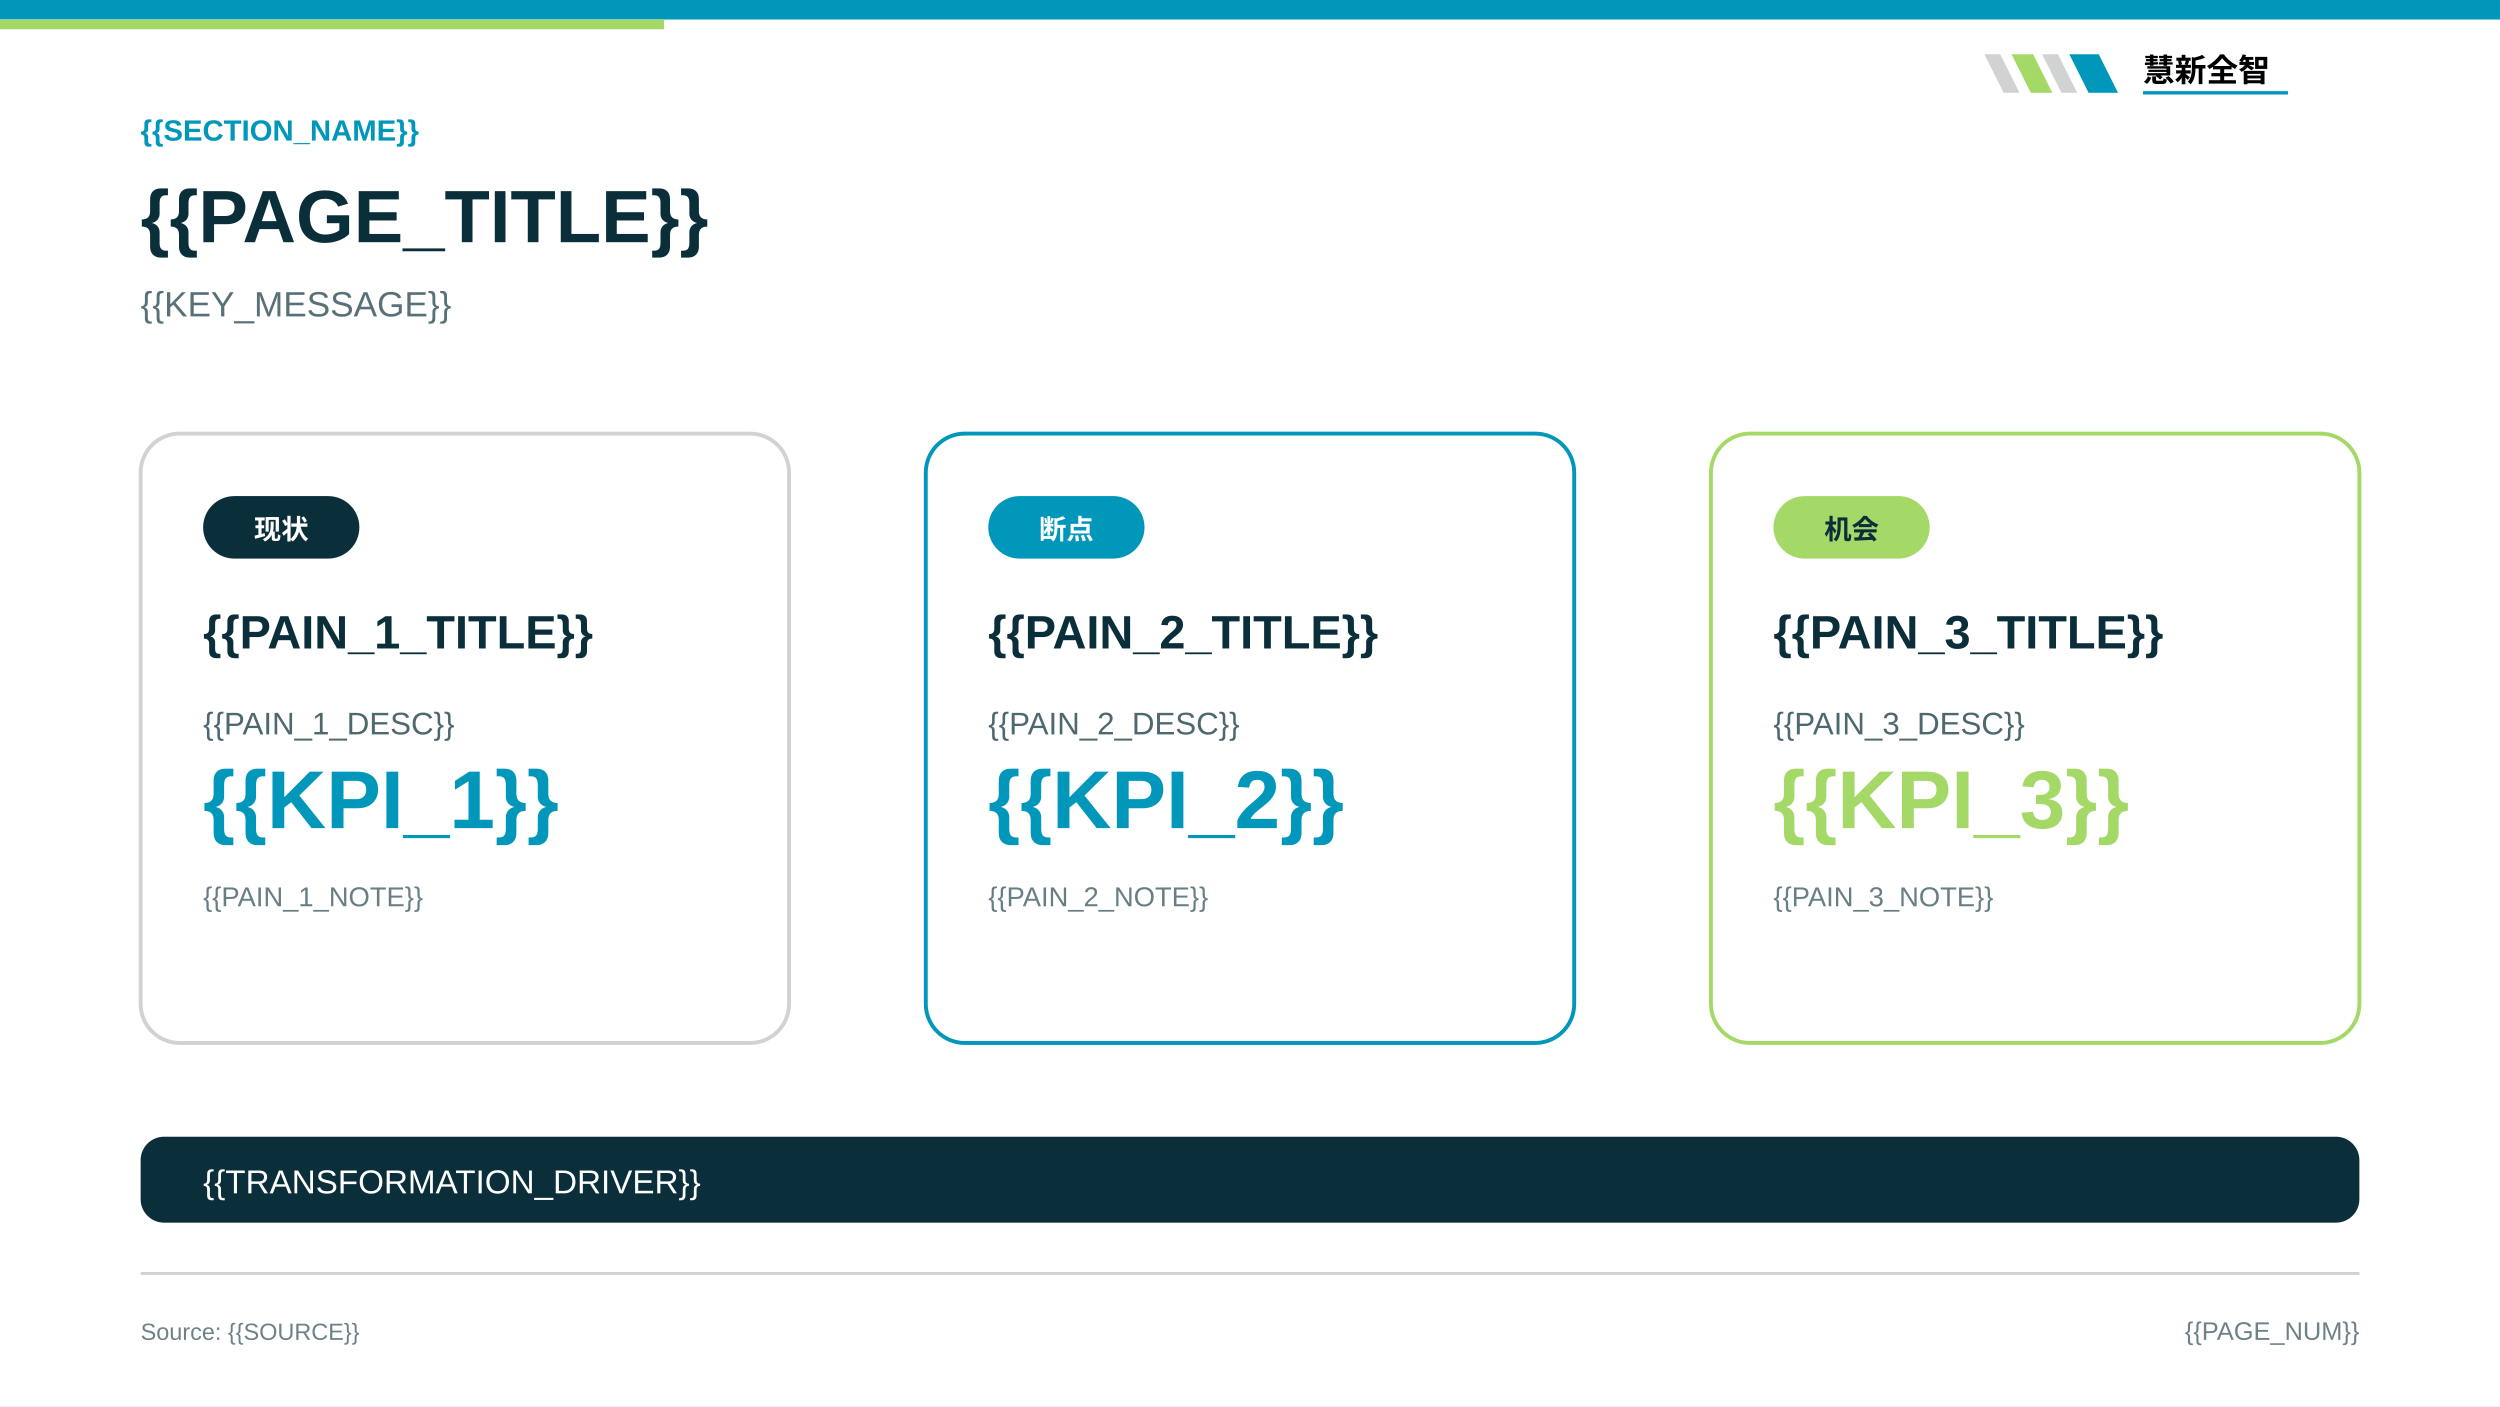
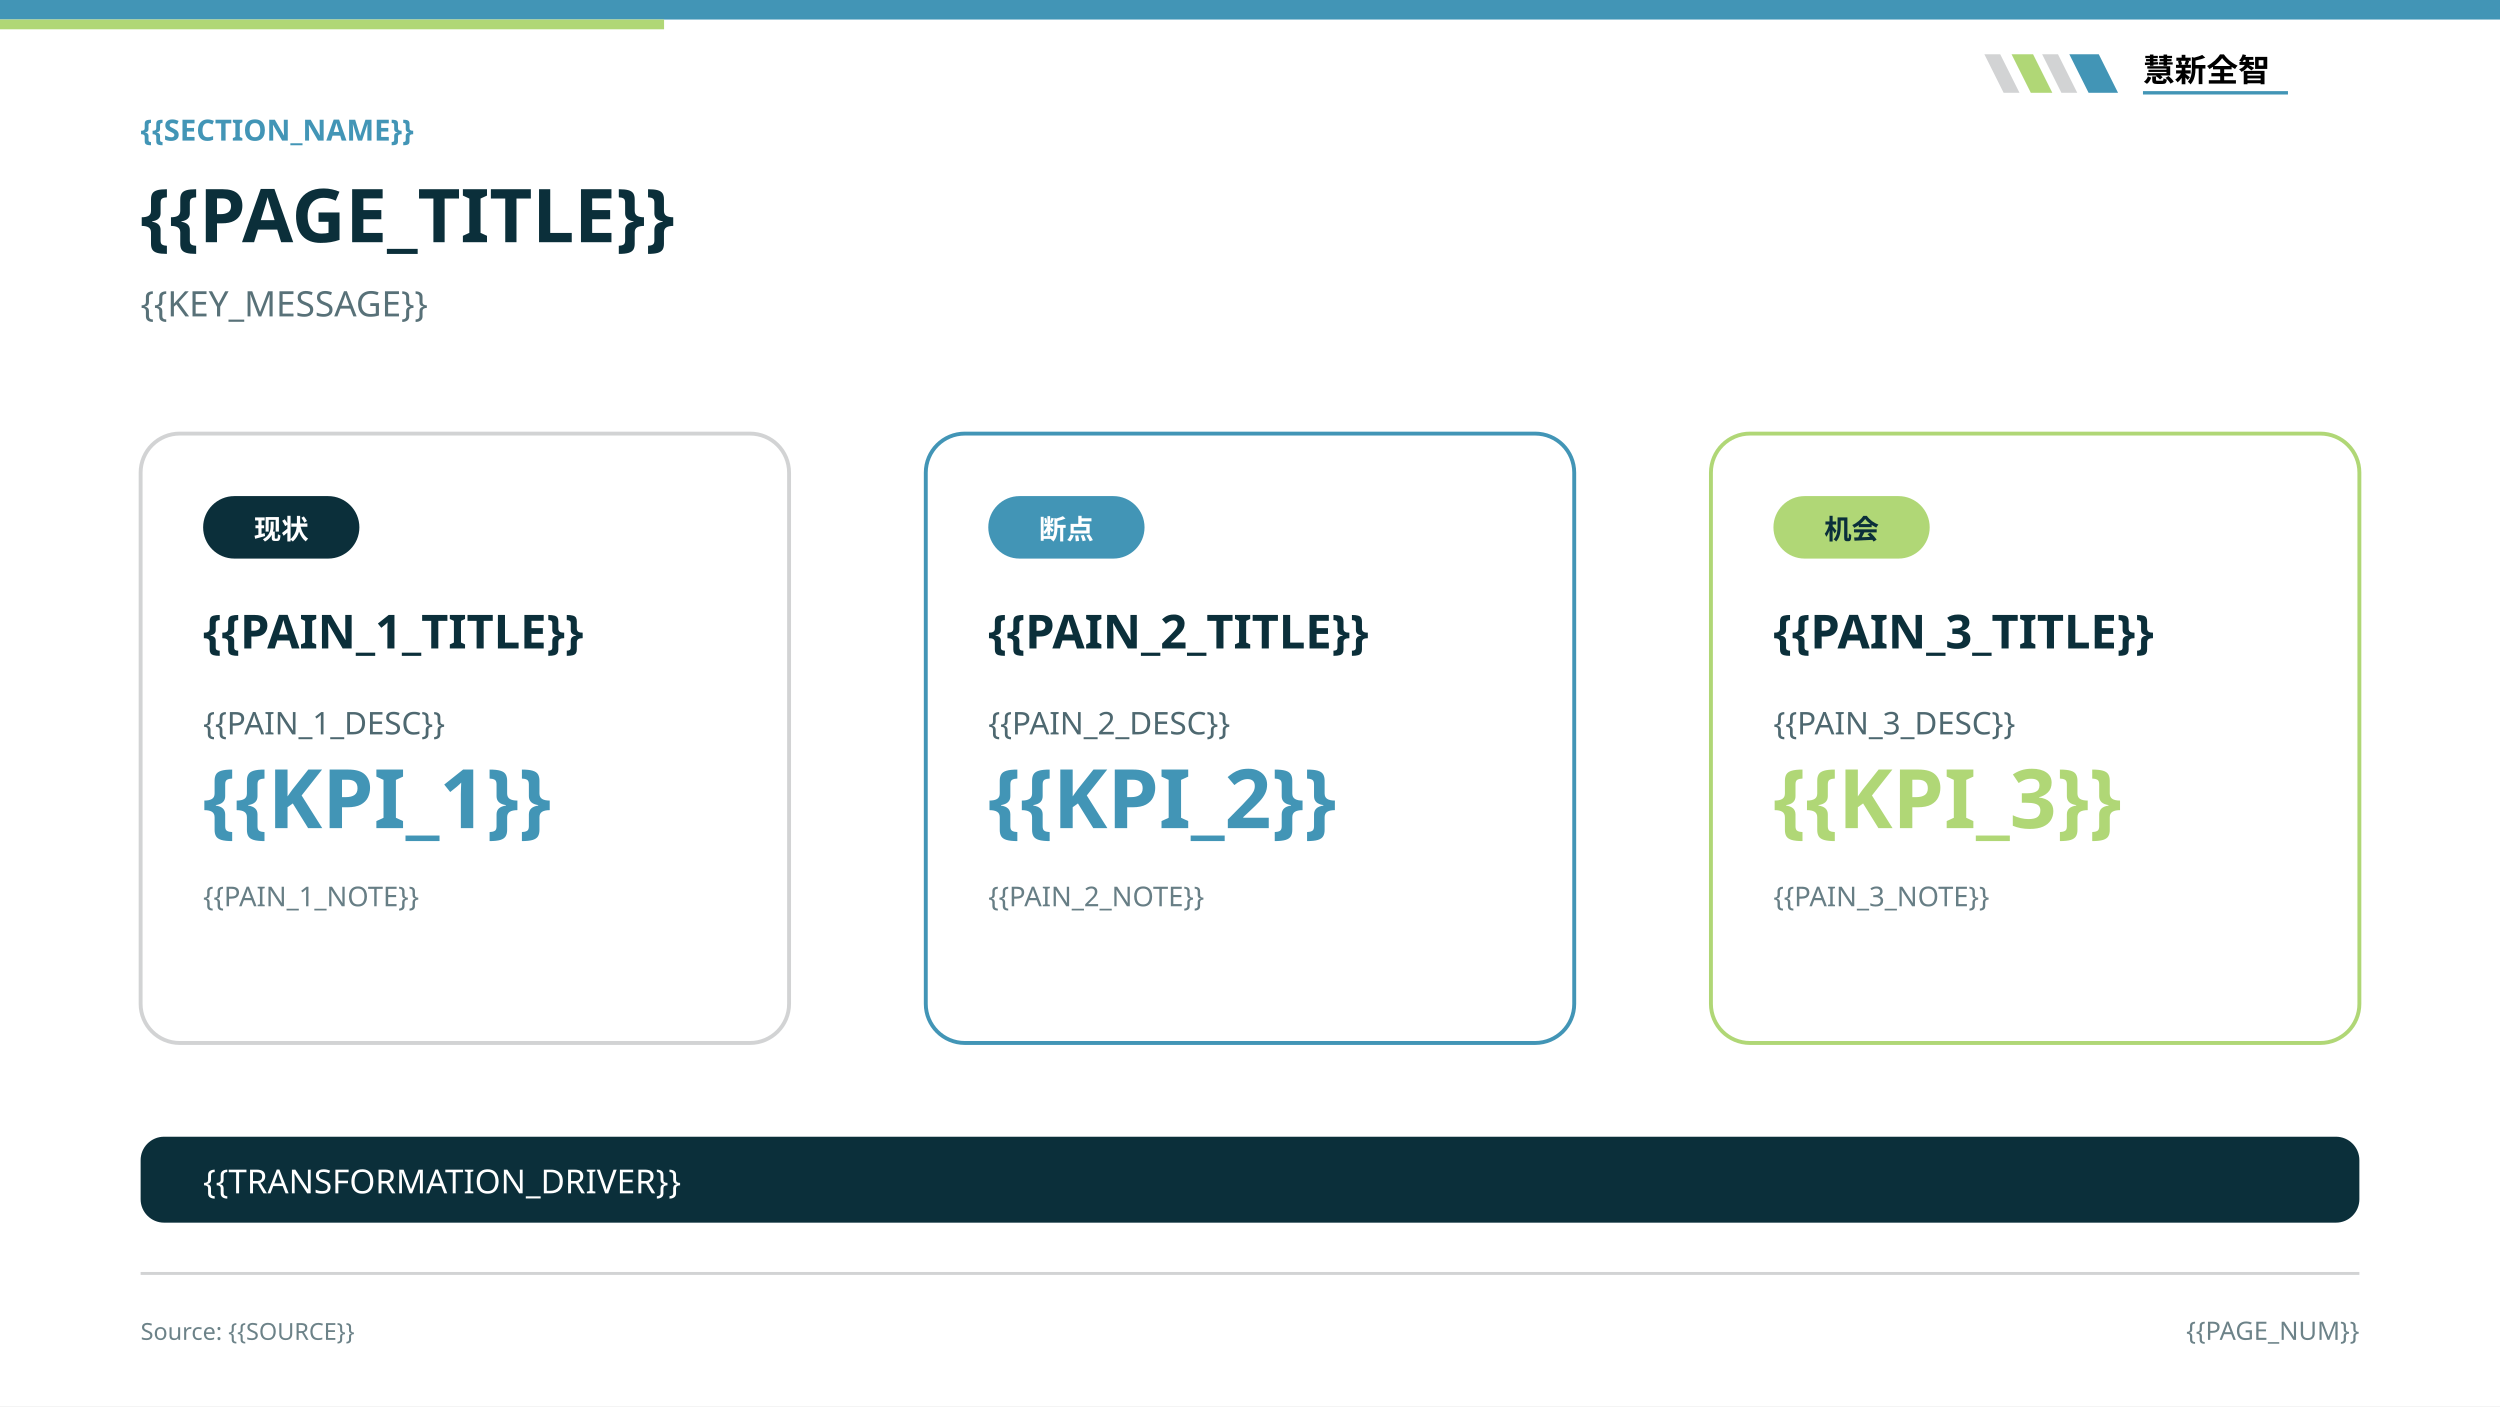
<svg xmlns="http://www.w3.org/2000/svg" viewBox="0 0 1280 720">
  <rect x="0" y="0" width="1280" height="720" fill="#FFFFFF" />
-   <rect x="0" y="0" width="1280" height="10" fill="#0097BA" />
-   <rect x="0" y="10" width="340" height="5" fill="#A4D968" />
-   <text x="72" y="72" fill="#0097BA" font-family="Microsoft YaHei, PingFang SC, Arial, sans-serif" font-size="15" font-weight="700">{{SECTION_NAME}}</text>
-   <text x="72" y="124" fill="#0B2F3A" font-family="Microsoft YaHei, PingFang SC, Arial, sans-serif" font-size="38" font-weight="700">{{PAGE_TITLE}}</text>
-   <text x="72" y="162" fill="#0B2F3A" fill-opacity="0.68" font-family="Microsoft YaHei, PingFang SC, Arial, sans-serif" font-size="18">{{KEY_MESSAGE}}</text>
+   <rect x="0" y="0" width="1280" height="10" fill="#4295B6" />
+   <rect x="0" y="10" width="340" height="5" fill="#B0D776" />
+   <text x="72" y="72" fill="#4295B6" font-family="Microsoft YaHei" font-size="15" font-weight="700">{{SECTION_NAME}}</text>
+   <text x="72" y="124" fill="#0B2F3A" font-family="Microsoft YaHei" font-size="38" font-weight="700">{{PAGE_TITLE}}</text>
+   <text x="72" y="162" fill="#0B2F3A" fill-opacity="0.68" font-family="Microsoft YaHei" font-size="18">{{KEY_MESSAGE}}</text>
  <g id="huixin-logo" transform="translate(1016 22) scale(0.58)">
-     <polygon points="0,10 14,10 31,44 17,44" fill="#D1D3D3" />
-     <polygon points="24,10 43,10 60,44 41,44" fill="#A4D968" />
-     <polygon points="51,10 65,10 82,44 68,44" fill="#D1D3D3" />
-     <polygon points="75,10 101,10 118,44 92,44" fill="#0097BA" />
-     <text x="140" y="34" fill="#000000" font-family="Microsoft YaHei, PingFang SC, Arial, sans-serif" font-size="28" font-weight="700">慧新全智</text>
-     <line x1="140" y1="44" x2="268" y2="44" stroke="#0097BA" stroke-width="3" />
+     <polygon points="0,10 14,10 31,44 17,44" fill="#D2D3D4" />
+     <polygon points="24,10 43,10 60,44 41,44" fill="#B0D776" />
+     <polygon points="51,10 65,10 82,44 68,44" fill="#D2D3D4" />
+     <polygon points="75,10 101,10 118,44 92,44" fill="#4295B6" />
+     <text x="140" y="34" fill="#000000" font-family="Microsoft YaHei" font-size="28" font-weight="700">慧新全智</text>
+     <line x1="140" y1="44" x2="268" y2="44" stroke="#4295B6" stroke-width="3" />
  </g>
-   <rect x="72" y="222" width="332" height="312" rx="20" fill="#FFFFFF" stroke="#D1D3D3" stroke-width="2" />
+   <rect x="72" y="222" width="332" height="312" rx="20" fill="#FFFFFF" stroke="#D2D3D4" stroke-width="2" />
  <rect x="104" y="254" width="80" height="32" rx="16" fill="#0B2F3A" />
-   <text x="144" y="276" text-anchor="middle" fill="#FFFFFF" font-family="Microsoft YaHei, PingFang SC, Arial, sans-serif" font-size="14" font-weight="700">现状</text>
-   <text x="104" y="332" fill="#0B2F3A" font-family="Microsoft YaHei, PingFang SC, Arial, sans-serif" font-size="24" font-weight="700">{{PAIN_1_TITLE}}</text>
-   <text x="104" y="376" fill="#0B2F3A" fill-opacity="0.72" font-family="Microsoft YaHei, PingFang SC, Arial, sans-serif" font-size="16">{{PAIN_1_DESC}}</text>
-   <text x="104" y="424" fill="#0097BA" font-family="Microsoft YaHei, PingFang SC, Arial, sans-serif" font-size="42" font-weight="700">{{KPI_1}}</text>
-   <text x="104" y="464" fill="#0B2F3A" fill-opacity="0.62" font-family="Microsoft YaHei, PingFang SC, Arial, sans-serif" font-size="14">{{PAIN_1_NOTE}}</text>
-   <rect x="474" y="222" width="332" height="312" rx="20" fill="#FFFFFF" stroke="#0097BA" stroke-width="2" />
-   <rect x="506" y="254" width="80" height="32" rx="16" fill="#0097BA" />
-   <text x="546" y="276" text-anchor="middle" fill="#FFFFFF" font-family="Microsoft YaHei, PingFang SC, Arial, sans-serif" font-size="14" font-weight="700">断点</text>
-   <text x="506" y="332" fill="#0B2F3A" font-family="Microsoft YaHei, PingFang SC, Arial, sans-serif" font-size="24" font-weight="700">{{PAIN_2_TITLE}}</text>
-   <text x="506" y="376" fill="#0B2F3A" fill-opacity="0.72" font-family="Microsoft YaHei, PingFang SC, Arial, sans-serif" font-size="16">{{PAIN_2_DESC}}</text>
-   <text x="506" y="424" fill="#0097BA" font-family="Microsoft YaHei, PingFang SC, Arial, sans-serif" font-size="42" font-weight="700">{{KPI_2}}</text>
-   <text x="506" y="464" fill="#0B2F3A" fill-opacity="0.62" font-family="Microsoft YaHei, PingFang SC, Arial, sans-serif" font-size="14">{{PAIN_2_NOTE}}</text>
-   <rect x="876" y="222" width="332" height="312" rx="20" fill="#FFFFFF" stroke="#A4D968" stroke-width="2" />
-   <rect x="908" y="254" width="80" height="32" rx="16" fill="#A4D968" />
-   <text x="948" y="276" text-anchor="middle" fill="#0B2F3A" font-family="Microsoft YaHei, PingFang SC, Arial, sans-serif" font-size="14" font-weight="700">机会</text>
-   <text x="908" y="332" fill="#0B2F3A" font-family="Microsoft YaHei, PingFang SC, Arial, sans-serif" font-size="24" font-weight="700">{{PAIN_3_TITLE}}</text>
-   <text x="908" y="376" fill="#0B2F3A" fill-opacity="0.72" font-family="Microsoft YaHei, PingFang SC, Arial, sans-serif" font-size="16">{{PAIN_3_DESC}}</text>
-   <text x="908" y="424" fill="#A4D968" font-family="Microsoft YaHei, PingFang SC, Arial, sans-serif" font-size="42" font-weight="700">{{KPI_3}}</text>
-   <text x="908" y="464" fill="#0B2F3A" fill-opacity="0.62" font-family="Microsoft YaHei, PingFang SC, Arial, sans-serif" font-size="14">{{PAIN_3_NOTE}}</text>
+   <text x="144" y="276" text-anchor="middle" fill="#FFFFFF" font-family="Microsoft YaHei" font-size="14" font-weight="700">现状</text>
+   <text x="104" y="332" fill="#0B2F3A" font-family="Microsoft YaHei" font-size="24" font-weight="700">{{PAIN_1_TITLE}}</text>
+   <text x="104" y="376" fill="#0B2F3A" fill-opacity="0.72" font-family="Microsoft YaHei" font-size="16">{{PAIN_1_DESC}}</text>
+   <text x="104" y="424" fill="#4295B6" font-family="Microsoft YaHei" font-size="42" font-weight="700">{{KPI_1}}</text>
+   <text x="104" y="464" fill="#0B2F3A" fill-opacity="0.62" font-family="Microsoft YaHei" font-size="14">{{PAIN_1_NOTE}}</text>
+   <rect x="474" y="222" width="332" height="312" rx="20" fill="#FFFFFF" stroke="#4295B6" stroke-width="2" />
+   <rect x="506" y="254" width="80" height="32" rx="16" fill="#4295B6" />
+   <text x="546" y="276" text-anchor="middle" fill="#FFFFFF" font-family="Microsoft YaHei" font-size="14" font-weight="700">断点</text>
+   <text x="506" y="332" fill="#0B2F3A" font-family="Microsoft YaHei" font-size="24" font-weight="700">{{PAIN_2_TITLE}}</text>
+   <text x="506" y="376" fill="#0B2F3A" fill-opacity="0.72" font-family="Microsoft YaHei" font-size="16">{{PAIN_2_DESC}}</text>
+   <text x="506" y="424" fill="#4295B6" font-family="Microsoft YaHei" font-size="42" font-weight="700">{{KPI_2}}</text>
+   <text x="506" y="464" fill="#0B2F3A" fill-opacity="0.62" font-family="Microsoft YaHei" font-size="14">{{PAIN_2_NOTE}}</text>
+   <rect x="876" y="222" width="332" height="312" rx="20" fill="#FFFFFF" stroke="#B0D776" stroke-width="2" />
+   <rect x="908" y="254" width="80" height="32" rx="16" fill="#B0D776" />
+   <text x="948" y="276" text-anchor="middle" fill="#0B2F3A" font-family="Microsoft YaHei" font-size="14" font-weight="700">机会</text>
+   <text x="908" y="332" fill="#0B2F3A" font-family="Microsoft YaHei" font-size="24" font-weight="700">{{PAIN_3_TITLE}}</text>
+   <text x="908" y="376" fill="#0B2F3A" fill-opacity="0.72" font-family="Microsoft YaHei" font-size="16">{{PAIN_3_DESC}}</text>
+   <text x="908" y="424" fill="#B0D776" font-family="Microsoft YaHei" font-size="42" font-weight="700">{{KPI_3}}</text>
+   <text x="908" y="464" fill="#0B2F3A" fill-opacity="0.62" font-family="Microsoft YaHei" font-size="14">{{PAIN_3_NOTE}}</text>
  <rect x="72" y="582" width="1136" height="44" rx="12" fill="#0B2F3A" />
-   <text x="104" y="611" fill="#FFFFFF" font-family="Microsoft YaHei, PingFang SC, Arial, sans-serif" font-size="17">{{TRANSFORMATION_DRIVER}}</text>
-   <line x1="72" y1="652" x2="1208" y2="652" stroke="#D1D3D3" stroke-width="1.5" />
-   <text x="72" y="686" fill="#0B2F3A" fill-opacity="0.6" font-family="Microsoft YaHei, PingFang SC, Arial, sans-serif" font-size="12">Source: {{SOURCE}}</text>
-   <text x="1208" y="686" text-anchor="end" fill="#0B2F3A" fill-opacity="0.6" font-family="Microsoft YaHei, PingFang SC, Arial, sans-serif" font-size="13">{{PAGE_NUM}}</text>
+   <text x="104" y="611" fill="#FFFFFF" font-family="Microsoft YaHei" font-size="17">{{TRANSFORMATION_DRIVER}}</text>
+   <line x1="72" y1="652" x2="1208" y2="652" stroke="#D2D3D4" stroke-width="1.5" />
+   <text x="72" y="686" fill="#0B2F3A" fill-opacity="0.6" font-family="Microsoft YaHei" font-size="12">Source: {{SOURCE}}</text>
+   <text x="1208" y="686" text-anchor="end" fill="#0B2F3A" fill-opacity="0.6" font-family="Microsoft YaHei" font-size="13">{{PAGE_NUM}}</text>
</svg>
